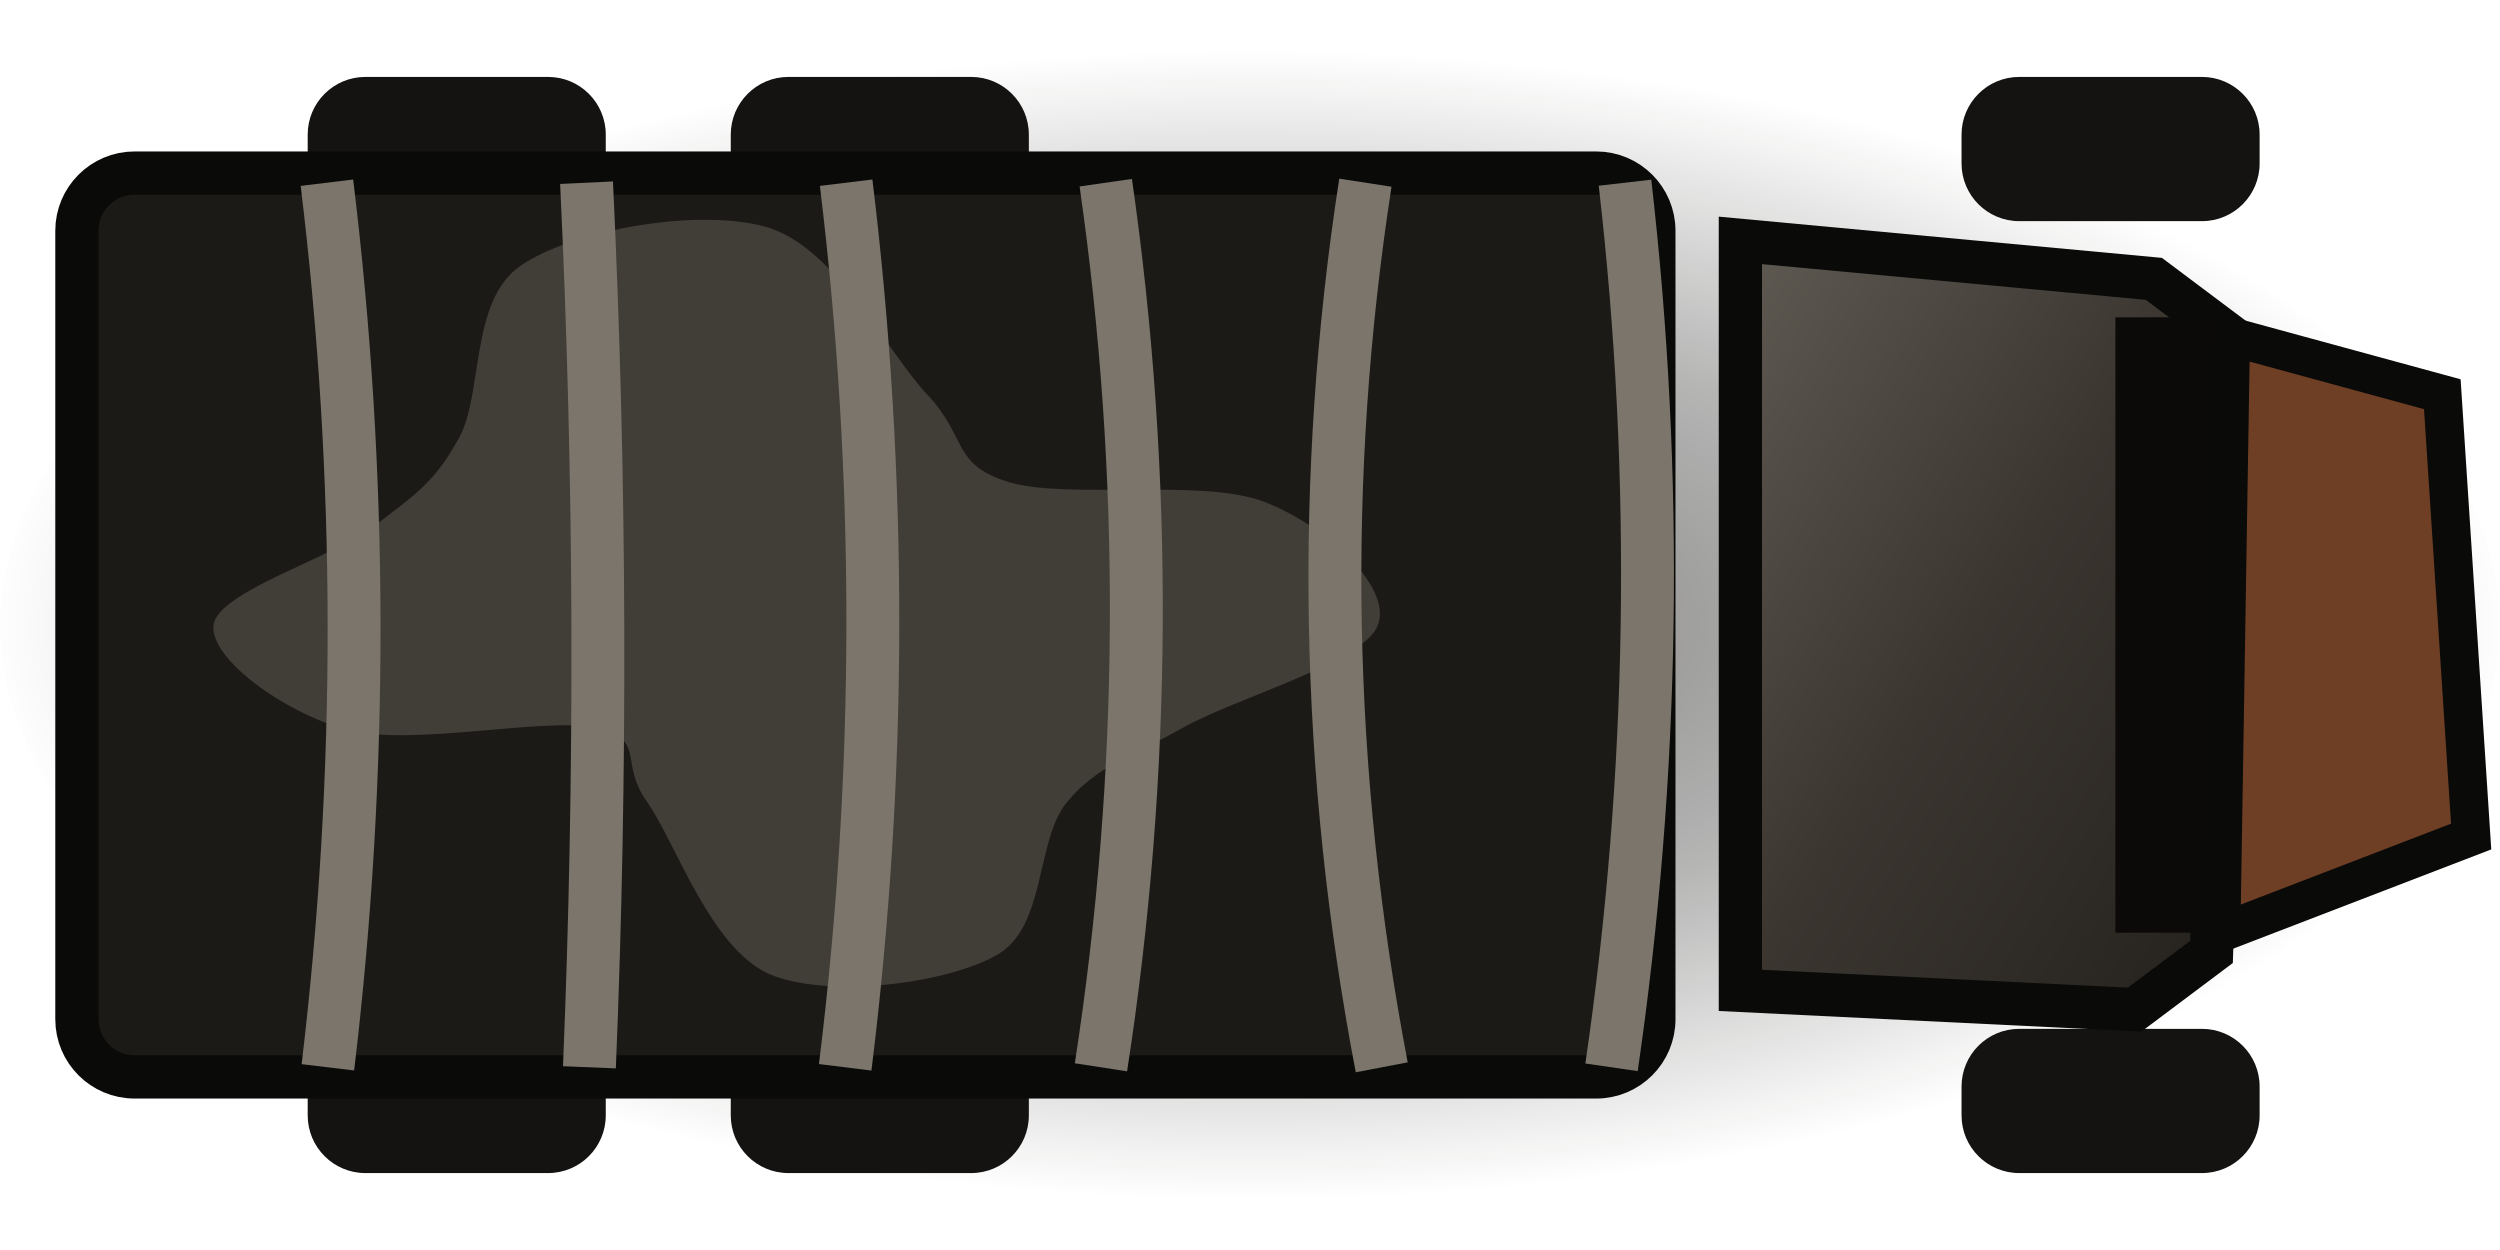
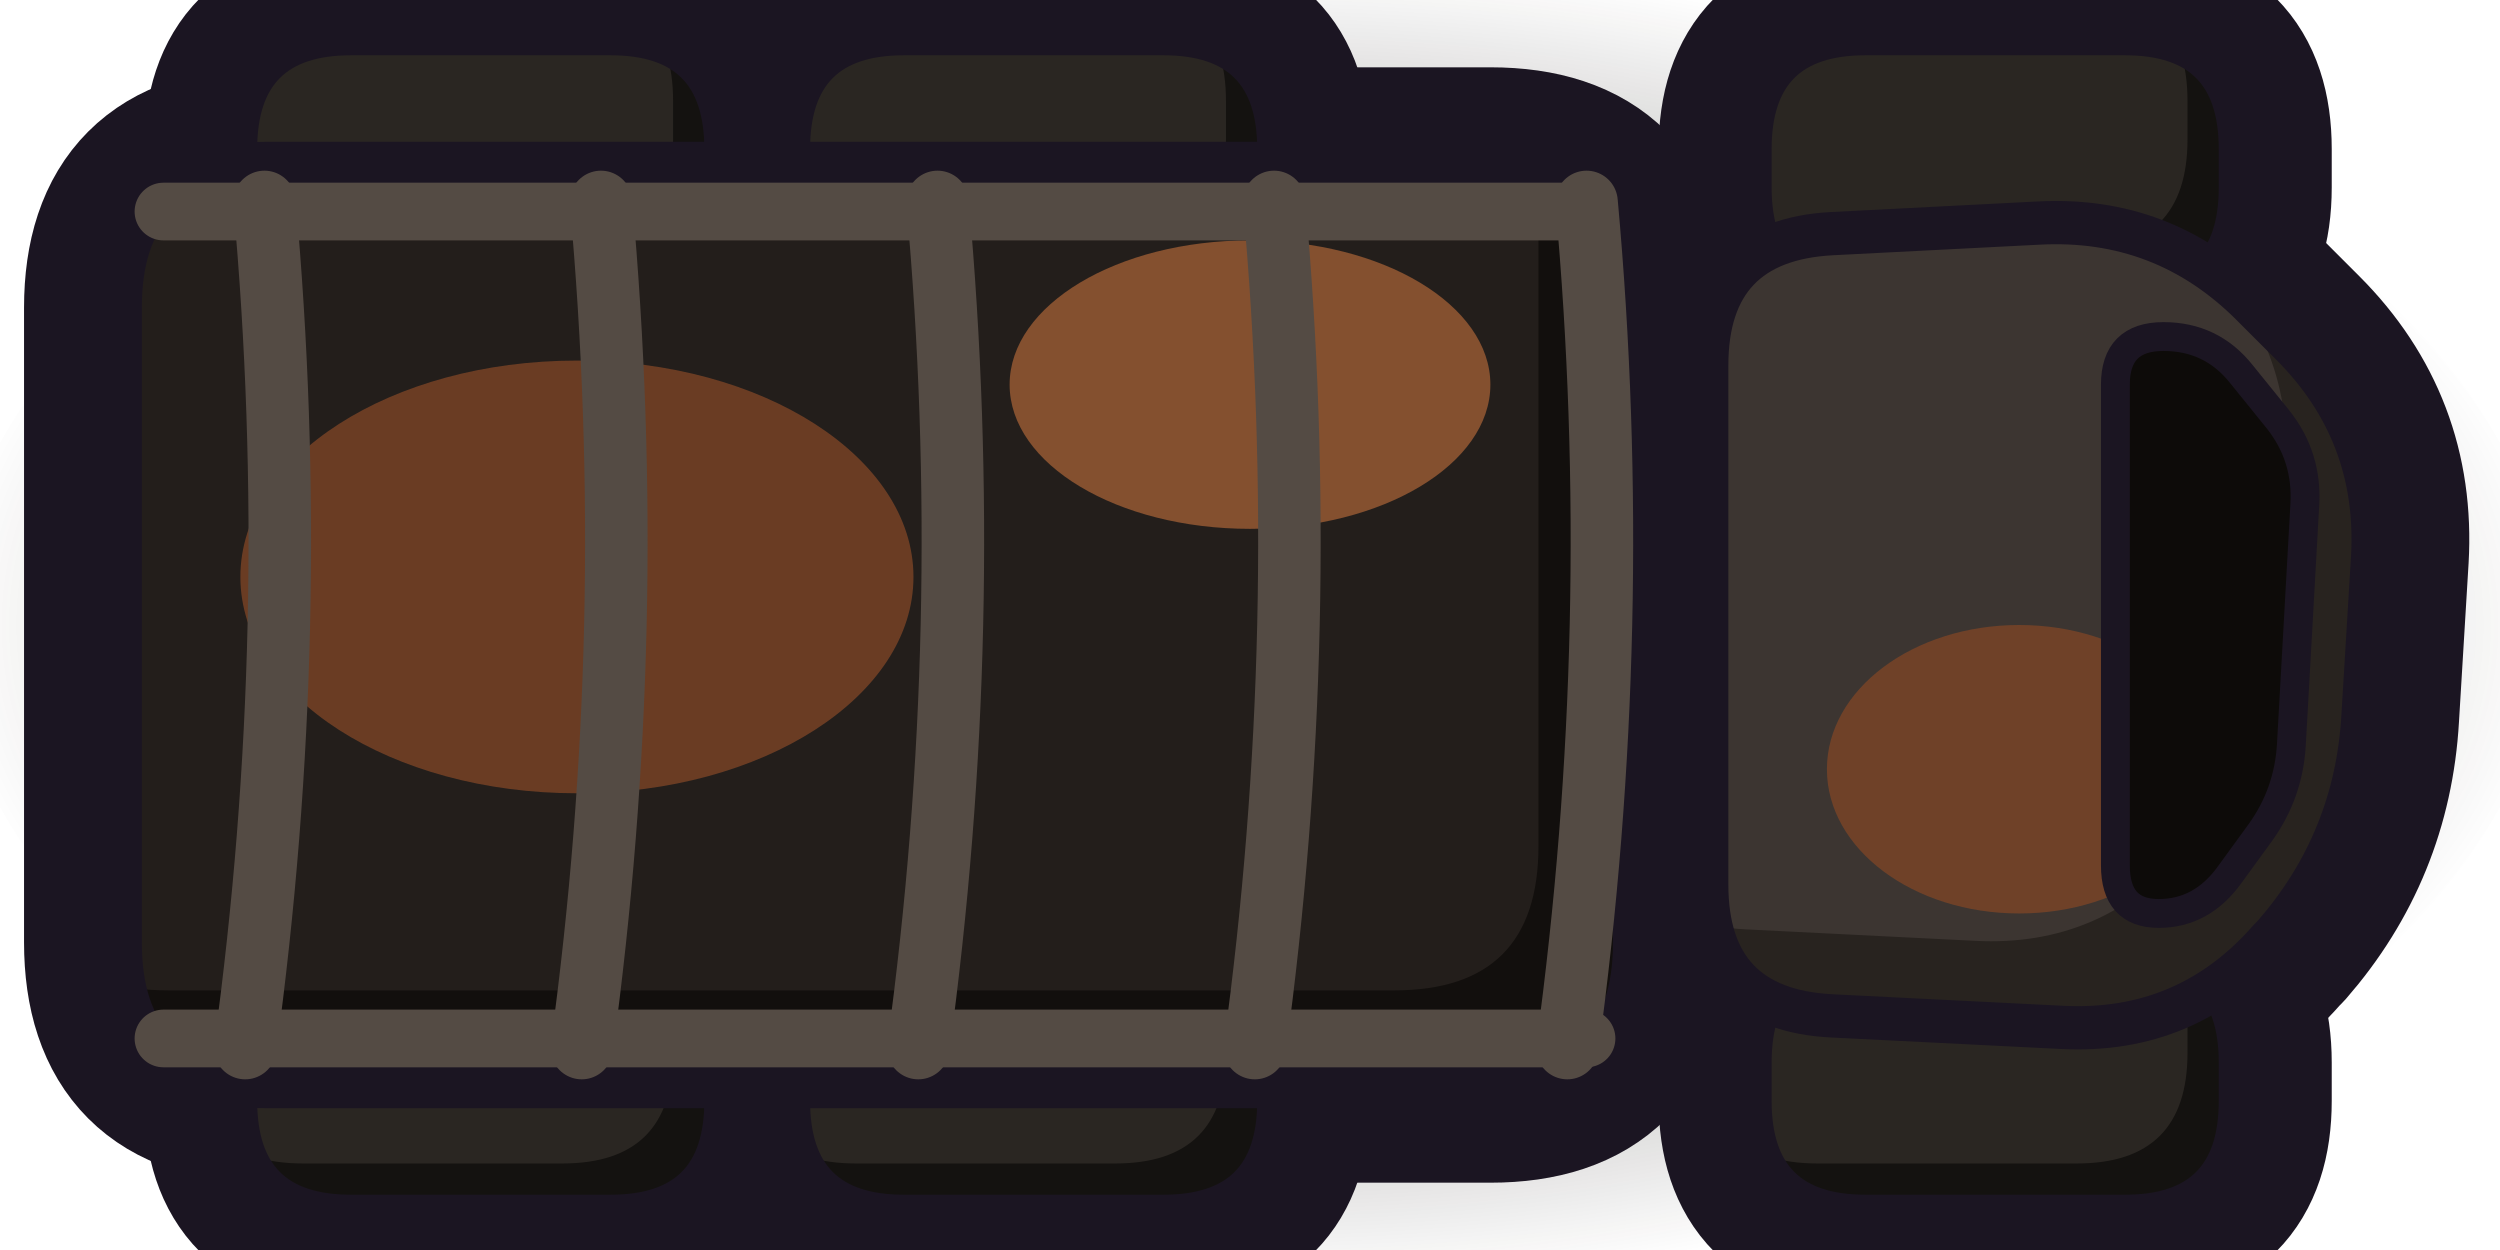
<svg xmlns="http://www.w3.org/2000/svg" width="52" height="26" viewBox="0 0 52 26">
-   <g transform="translate(0,1) scale(2)">
-     <defs>
-       <radialGradient id="soot" cx="0.5" cy="0.5" r="0.5" fx="0.5" fy="0.5" gradientUnits="objectBoundingBox">
-         <stop offset="0" stop-color="#0e0d0b" stop-opacity="0.55" />
-         <stop offset="0.55" stop-color="#0e0d0b" stop-opacity="0.303" />
-         <stop offset="1" stop-color="#0e0d0b" stop-opacity="0" />
-       </radialGradient>
-       <linearGradient id="bG" x1="0" y1="0" x2="1" y2="1" gradientUnits="objectBoundingBox">
-         <stop offset="0" stop-color="#5f5a52" />
-         <stop offset="0.5" stop-color="#3a352f" />
-         <stop offset="1" stop-color="#24211d" />
-       </linearGradient>
-     </defs>
-     <ellipse cx="13" cy="6" rx="13" ry="6" fill="url(#soot)" />
-     <rect x="3.2" y="0.3" width="3.1" height="1.5" rx="0.6" ry="0.6" fill="#141311" />
-     <rect x="3.2" y="10.2" width="3.1" height="1.5" rx="0.6" ry="0.6" fill="#141311" />
-     <rect x="7.6" y="0.3" width="3.1" height="1.5" rx="0.6" ry="0.6" fill="#141311" />
-     <rect x="7.6" y="10.2" width="3.1" height="1.5" rx="0.6" ry="0.6" fill="#141311" />
-     <rect x="20.4" y="0.3" width="3.1" height="1.5" rx="0.6" ry="0.6" fill="#141311" />
-     <rect x="20.4" y="10.2" width="3.1" height="1.5" rx="0.6" ry="0.6" fill="#141311" />
-     <rect x="0.8" y="1.3" width="16.4" height="9.4" rx="0.6" ry="0.6" fill="#1c1a17" stroke="#0a0a09" stroke-width="0.45" />
-     <path d="M14.33,6C14.19,6.39 12.84,6.76 12.3,7.07C11.75,7.38 11.41,7.46 11.09,7.85C10.77,8.25 10.88,9.14 10.37,9.43C9.85,9.73 8.61,9.89 8,9.63C7.39,9.36 7.03,8.27 6.73,7.84C6.43,7.42 6.73,7.2 6.21,7.07C5.69,6.95 4.28,7.27 3.61,7.09C2.95,6.91 2.18,6.35 2.22,6C2.27,5.65 3.46,5.3 3.88,4.98C4.31,4.65 4.52,4.52 4.77,4.06C5.03,3.61 4.88,2.62 5.42,2.26C5.96,1.89 7.29,1.65 8,1.87C8.71,2.1 9.23,3.17 9.65,3.61C10.06,4.05 9.9,4.33 10.48,4.51C11.07,4.7 12.51,4.47 13.15,4.72C13.8,4.97 14.48,5.61 14.33,6Z" fill="#5f5a52" opacity="0.55" />
-     <path d="M3.4,1.4 Q3.96,6 3.41,10.6" fill="none" stroke="#7b756b" stroke-width="0.55" />
-     <path d="M6.1,1.4 Q6.32,6 6.13,10.6" fill="none" stroke="#7b756b" stroke-width="0.55" />
-     <path d="M8.8,1.4 Q9.36,6 8.79,10.6" fill="none" stroke="#7b756b" stroke-width="0.55" />
-     <path d="M11.5,1.4 Q12.16,6 11.45,10.6" fill="none" stroke="#7b756b" stroke-width="0.55" />
-     <path d="M14.2,1.4 Q13.49,6 14.37,10.6" fill="none" stroke="#7b756b" stroke-width="0.55" />
-     <path d="M16.9,1.4 Q17.43,6 16.76,10.6" fill="none" stroke="#7b756b" stroke-width="0.55" />
-     <path d="M18.1,2 L22.4,2.4 L23.2,3 L23,9.4 L22.2,10 L18.1,9.8Z" fill="url(#bG)" stroke="#0a0a09" stroke-width="0.45" />
-     <rect x="22" y="2.8" width="1" height="6.4" fill="#0b0a09" />
-     <path d="M23.2,3 L25.4,3.6 L25.7,8.2 L23.1,9.2Z" fill="#6e3f24" stroke="#0a0a09" stroke-width="0.4" />
+   <radialGradient id="rw0" cx="0.5" cy="0.5" r="0.5">
+     <stop offset="0" stop-color="#120e0b" stop-opacity="0.55" />
+     <stop offset="0.6" stop-color="#120e0b" stop-opacity="0.28" />
+     <stop offset="1" stop-color="#120e0b" stop-opacity="0" />
+   </radialGradient>
+   <ellipse cx="26" cy="13" rx="27" ry="14" fill="url(#rw0)" />
+   <path d="M7.3,0.8H12.7Q15,0.8 15,3.1V3.9Q15,6.2 12.7,6.2H7.3Q5,6.2 5,3.9V3.1Q5,0.8 7.3,0.8Z" fill="#1b1522" stroke="#1b1522" stroke-width="4" stroke-linejoin="round" />
+   <path d="M7.3,19.8H12.7Q15,19.8 15,22.1V22.9Q15,25.2 12.7,25.2H7.3Q5,25.2 5,22.9V22.1Q5,19.8 7.3,19.8Z" fill="#1b1522" stroke="#1b1522" stroke-width="4" stroke-linejoin="round" />
+   <path d="M18.8,0.8H24.2Q26.5,0.8 26.5,3.1V3.9Q26.5,6.2 24.2,6.2H18.8Q16.5,6.2 16.5,3.9V3.1Q16.5,0.8 18.8,0.8Z" fill="#1b1522" stroke="#1b1522" stroke-width="4" stroke-linejoin="round" />
+   <path d="M18.8,19.8H24.2Q26.5,19.8 26.5,22.1V22.9Q26.5,25.2 24.2,25.2H18.8Q16.5,25.2 16.5,22.9V22.1Q16.5,19.8 18.8,19.8Z" fill="#1b1522" stroke="#1b1522" stroke-width="4" stroke-linejoin="round" />
+   <path d="M38.8,0.8H44.2Q46.5,0.8 46.5,3.1V3.9Q46.5,6.2 44.2,6.2H38.8Q36.5,6.2 36.5,3.9V3.1Q36.5,0.8 38.8,0.8Z" fill="#1b1522" stroke="#1b1522" stroke-width="4" stroke-linejoin="round" />
+   <path d="M38.8,19.8H44.2Q46.5,19.8 46.5,22.1V22.9Q46.5,25.2 44.2,25.2H38.8Q36.5,25.2 36.5,22.9V22.1Q36.5,19.8 38.8,19.8Z" fill="#1b1522" stroke="#1b1522" stroke-width="4" stroke-linejoin="round" />
+   <path d="M5.5,3.4H31Q34,3.4 34,6.4V19.6Q34,22.6 31,22.6H5.5Q2.5,22.6 2.5,19.6V6.4Q2.5,3.4 5.5,3.4Z" fill="#1b1522" stroke="#1b1522" stroke-width="4" stroke-linejoin="round" />
+   <path d="M35.5,7.6Q35.5,5 38.1,4.86L42.4,4.64Q45,4.5 46.84,6.34L47.66,7.16Q49.5,9 49.35,11.6L49.15,14.9Q49,17.5 47.29,19.46L47.21,19.54Q45.5,21.5 42.9,21.37L38.1,21.13Q35.5,21 35.5,18.4Z" fill="#1b1522" stroke="#1b1522" stroke-width="4" stroke-linejoin="round" />
+   <clipPath id="rw1">
+     <path d="M7.3,0.8H12.7Q15,0.8 15,3.1V3.9Q15,6.2 12.7,6.2H7.3Q5,6.2 5,3.9V3.1Q5,0.8 7.3,0.8Z" />
+   </clipPath>
+   <g clip-path="url(#rw1)">
+     <path d="M7.3,0.8H12.7Q15,0.8 15,3.1V3.9Q15,6.2 12.7,6.2H7.3Q5,6.2 5,3.9V3.1Q5,0.8 7.3,0.8Z" fill="#141210" />
+     <path d="M7.3,0.8H12.7Q15,0.8 15,3.1V3.9Q15,6.2 12.7,6.2H7.3Q5,6.2 5,3.9V3.1Q5,0.8 7.3,0.8Z" fill="#2a2622" transform="translate(-1,-1)" />
  </g>
+   <path d="M7.3,0.8H12.7Q15,0.8 15,3.1V3.9Q15,6.2 12.7,6.2H7.3Q5,6.2 5,3.9V3.1Q5,0.8 7.3,0.8Z" fill="none" stroke="#1b1522" stroke-width="0.7" stroke-linecap="round" stroke-linejoin="round" />
+   <clipPath id="rw2">
+     <path d="M7.3,19.8H12.7Q15,19.8 15,22.1V22.9Q15,25.2 12.7,25.2H7.3Q5,25.2 5,22.9V22.1Q5,19.8 7.3,19.8Z" />
+   </clipPath>
+   <g clip-path="url(#rw2)">
+     <path d="M7.3,19.8H12.7Q15,19.8 15,22.1V22.9Q15,25.2 12.7,25.2H7.3Q5,25.2 5,22.9V22.1Q5,19.8 7.3,19.8Z" fill="#141210" />
+     <path d="M7.3,19.8H12.7Q15,19.8 15,22.1V22.9Q15,25.2 12.7,25.2H7.3Q5,25.2 5,22.9V22.1Q5,19.8 7.3,19.8Z" fill="#2a2622" transform="translate(-1,-1)" />
+   </g>
+   <path d="M7.3,19.8H12.7Q15,19.8 15,22.1V22.9Q15,25.2 12.7,25.2H7.3Q5,25.2 5,22.9V22.1Q5,19.8 7.3,19.8Z" fill="none" stroke="#1b1522" stroke-width="0.7" stroke-linecap="round" stroke-linejoin="round" />
+   <clipPath id="rw3">
+     <path d="M18.8,0.8H24.2Q26.5,0.8 26.5,3.1V3.9Q26.5,6.2 24.2,6.2H18.8Q16.5,6.2 16.5,3.9V3.1Q16.5,0.8 18.8,0.8Z" />
+   </clipPath>
+   <g clip-path="url(#rw3)">
+     <path d="M18.8,0.8H24.2Q26.5,0.8 26.5,3.1V3.9Q26.5,6.2 24.2,6.2H18.8Q16.5,6.2 16.5,3.9V3.1Q16.5,0.8 18.8,0.8Z" fill="#141210" />
+     <path d="M18.8,0.8H24.2Q26.5,0.8 26.5,3.1V3.9Q26.5,6.2 24.2,6.2H18.8Q16.5,6.2 16.5,3.9V3.1Q16.5,0.8 18.8,0.8Z" fill="#2a2622" transform="translate(-1,-1)" />
+   </g>
+   <path d="M18.8,0.8H24.2Q26.5,0.8 26.5,3.1V3.9Q26.5,6.2 24.2,6.2H18.8Q16.5,6.2 16.5,3.9V3.1Q16.5,0.8 18.8,0.8Z" fill="none" stroke="#1b1522" stroke-width="0.7" stroke-linecap="round" stroke-linejoin="round" />
+   <clipPath id="rw4">
+     <path d="M18.8,19.8H24.2Q26.5,19.8 26.5,22.1V22.9Q26.5,25.2 24.2,25.2H18.8Q16.5,25.2 16.5,22.9V22.1Q16.5,19.8 18.8,19.8Z" />
+   </clipPath>
+   <g clip-path="url(#rw4)">
+     <path d="M18.8,19.8H24.2Q26.5,19.8 26.5,22.1V22.9Q26.5,25.2 24.2,25.2H18.8Q16.5,25.2 16.5,22.9V22.1Q16.5,19.8 18.8,19.8Z" fill="#141210" />
+     <path d="M18.8,19.8H24.2Q26.5,19.8 26.5,22.1V22.9Q26.5,25.2 24.2,25.2H18.8Q16.5,25.2 16.5,22.9V22.1Q16.5,19.8 18.8,19.8Z" fill="#2a2622" transform="translate(-1,-1)" />
+   </g>
+   <path d="M18.8,19.8H24.2Q26.5,19.8 26.5,22.1V22.9Q26.5,25.2 24.2,25.2H18.8Q16.5,25.2 16.5,22.9V22.1Q16.5,19.8 18.8,19.8Z" fill="none" stroke="#1b1522" stroke-width="0.7" stroke-linecap="round" stroke-linejoin="round" />
+   <clipPath id="rw5">
+     <path d="M38.8,0.8H44.2Q46.5,0.8 46.5,3.1V3.9Q46.5,6.2 44.2,6.2H38.8Q36.5,6.2 36.5,3.9V3.1Q36.5,0.8 38.8,0.8Z" />
+   </clipPath>
+   <g clip-path="url(#rw5)">
+     <path d="M38.8,0.8H44.2Q46.5,0.8 46.5,3.1V3.9Q46.5,6.2 44.2,6.2H38.8Q36.5,6.2 36.5,3.9V3.1Q36.5,0.8 38.8,0.8Z" fill="#141210" />
+     <path d="M38.8,0.8H44.2Q46.5,0.8 46.5,3.1V3.9Q46.5,6.2 44.2,6.2H38.8Q36.5,6.2 36.5,3.9V3.1Q36.5,0.8 38.8,0.8Z" fill="#2a2622" transform="translate(-1,-1)" />
+   </g>
+   <path d="M38.8,0.8H44.2Q46.5,0.8 46.5,3.1V3.9Q46.5,6.2 44.2,6.2H38.8Q36.5,6.2 36.5,3.9V3.1Q36.5,0.8 38.8,0.8Z" fill="none" stroke="#1b1522" stroke-width="0.7" stroke-linecap="round" stroke-linejoin="round" />
+   <clipPath id="rw6">
+     <path d="M38.8,19.8H44.2Q46.5,19.8 46.5,22.1V22.9Q46.5,25.2 44.2,25.2H38.8Q36.5,25.2 36.5,22.9V22.1Q36.5,19.8 38.8,19.8Z" />
+   </clipPath>
+   <g clip-path="url(#rw6)">
+     <path d="M38.8,19.8H44.2Q46.5,19.8 46.5,22.1V22.9Q46.5,25.2 44.2,25.2H38.8Q36.5,25.2 36.5,22.9V22.1Q36.5,19.8 38.8,19.8Z" fill="#141210" />
+     <path d="M38.8,19.8H44.2Q46.5,19.8 46.5,22.1V22.9Q46.5,25.2 44.2,25.2H38.8Q36.5,25.2 36.5,22.9V22.1Q36.5,19.8 38.8,19.8Z" fill="#2a2622" transform="translate(-1,-1)" />
+   </g>
+   <path d="M38.8,19.8H44.2Q46.5,19.8 46.5,22.1V22.9Q46.5,25.2 44.2,25.2H38.8Q36.5,25.2 36.5,22.9V22.1Q36.5,19.8 38.8,19.8Z" fill="none" stroke="#1b1522" stroke-width="0.7" stroke-linecap="round" stroke-linejoin="round" />
+   <clipPath id="rw7">
+     <path d="M5.5,3.4H31Q34,3.4 34,6.4V19.6Q34,22.6 31,22.6H5.5Q2.5,22.6 2.5,19.6V6.4Q2.5,3.4 5.5,3.4Z" />
+   </clipPath>
+   <g clip-path="url(#rw7)">
+     <path d="M5.5,3.4H31Q34,3.4 34,6.4V19.6Q34,22.6 31,22.6H5.5Q2.5,22.6 2.5,19.6V6.4Q2.5,3.4 5.5,3.4Z" fill="#120f0d" />
+     <path d="M5.5,3.4H31Q34,3.4 34,6.4V19.6Q34,22.6 31,22.6H5.5Q2.5,22.6 2.5,19.6V6.4Q2.5,3.4 5.5,3.4Z" fill="#231e1b" transform="translate(-2,-2)" />
+   </g>
+   <path d="M5.5,3.4H31Q34,3.4 34,6.4V19.6Q34,22.6 31,22.6H5.5Q2.5,22.6 2.5,19.6V6.4Q2.5,3.4 5.5,3.4Z" fill="none" stroke="#1b1522" stroke-width="0.9" stroke-linecap="round" stroke-linejoin="round" />
+   <clipPath id="rw8">
+     <path d="M5.5,3.4H31Q34,3.4 34,6.4V19.6Q34,22.6 31,22.6H5.5Q2.5,22.6 2.5,19.6V6.4Q2.5,3.4 5.5,3.4Z" />
+   </clipPath>
+   <g clip-path="url(#rw8)">
+     <path d="M5,12A7,4.5 0 1 0 19,12A7,4.5 0 1 0 5,12Z" fill="#7c4426" opacity="0.8" />
+     <path d="M21,8A5,3 0 1 0 31,8A5,3 0 1 0 21,8Z" fill="#9c5c34" opacity="0.8" />
+   </g>
+   <path d="M5.5,4.2 Q6.3,13 5.1,21.8" fill="none" stroke="#544b44" stroke-width="1.3" stroke-linecap="round" stroke-linejoin="round" />
+   <path d="M12.5,4.2 Q13.3,13 12.1,21.8" fill="none" stroke="#544b44" stroke-width="1.3" stroke-linecap="round" stroke-linejoin="round" />
+   <path d="M19.5,4.2 Q20.3,13 19.1,21.8" fill="none" stroke="#544b44" stroke-width="1.3" stroke-linecap="round" stroke-linejoin="round" />
+   <path d="M26.5,4.2 Q27.3,13 26.1,21.8" fill="none" stroke="#544b44" stroke-width="1.3" stroke-linecap="round" stroke-linejoin="round" />
+   <path d="M33,4.2 Q33.8,13 32.6,21.8" fill="none" stroke="#544b44" stroke-width="1.3" stroke-linecap="round" stroke-linejoin="round" />
+   <path d="M3.4,4.4 H33 M3.4,21.6 H33" fill="none" stroke="#544b44" stroke-width="1.2" stroke-linecap="round" stroke-linejoin="round" />
+   <clipPath id="rw9">
+     <path d="M35.5,7.6Q35.5,5 38.1,4.86L42.4,4.64Q45,4.5 46.84,6.34L47.66,7.16Q49.5,9 49.35,11.6L49.15,14.9Q49,17.5 47.29,19.46L47.21,19.54Q45.5,21.5 42.9,21.37L38.1,21.13Q35.5,21 35.5,18.4Z" />
+   </clipPath>
+   <g clip-path="url(#rw9)">
+     <path d="M35.5,7.6Q35.5,5 38.1,4.86L42.4,4.64Q45,4.5 46.84,6.34L47.66,7.16Q49.5,9 49.35,11.6L49.15,14.9Q49,17.5 47.29,19.46L47.21,19.54Q45.5,21.5 42.9,21.37L38.1,21.13Q35.5,21 35.5,18.4Z" fill="#28231f" />
+     <path d="M35.5,7.6Q35.5,5 38.1,4.86L42.4,4.64Q45,4.5 46.84,6.34L47.66,7.16Q49.5,9 49.35,11.6L49.15,14.9Q49,17.5 47.29,19.46L47.21,19.54Q45.5,21.5 42.9,21.37L38.1,21.13Q35.5,21 35.5,18.4Z" fill="#3c3531" transform="translate(-1.8,-1.8)" />
+   </g>
+   <path d="M35.5,7.6Q35.5,5 38.1,4.86L42.4,4.64Q45,4.5 46.84,6.34L47.66,7.16Q49.5,9 49.35,11.6L49.15,14.9Q49,17.5 47.29,19.46L47.21,19.54Q45.5,21.5 42.9,21.37L38.1,21.13Q35.5,21 35.5,18.4Z" fill="none" stroke="#1b1522" stroke-width="0.9" stroke-linecap="round" stroke-linejoin="round" />
+   <clipPath id="rw10">
+     <path d="M35.5,7.6Q35.5,5 38.1,4.86L42.4,4.64Q45,4.5 46.84,6.34L47.66,7.16Q49.5,9 49.35,11.6L49.15,14.9Q49,17.5 47.29,19.46L47.21,19.54Q45.5,21.5 42.9,21.37L38.1,21.13Q35.5,21 35.5,18.4Z" />
+   </clipPath>
+   <g clip-path="url(#rw10)">
+     <path d="M38,16A4,3 0 1 0 46,16A4,3 0 1 0 38,16Z" fill="#7c4426" opacity="0.8" />
+   </g>
+   <path d="M44,8Q44,7 45,7L45,7Q46,7 46.62,7.78L47.38,8.72Q48,9.5 47.94,10.5L47.66,15.5Q47.6,16.5 47.02,17.31L46.38,18.19Q45.8,19 44.9,19L44.9,19Q44,19 44,18Z" fill="#0d0b09" stroke="#1b1522" stroke-width="0.6" />
</svg>
